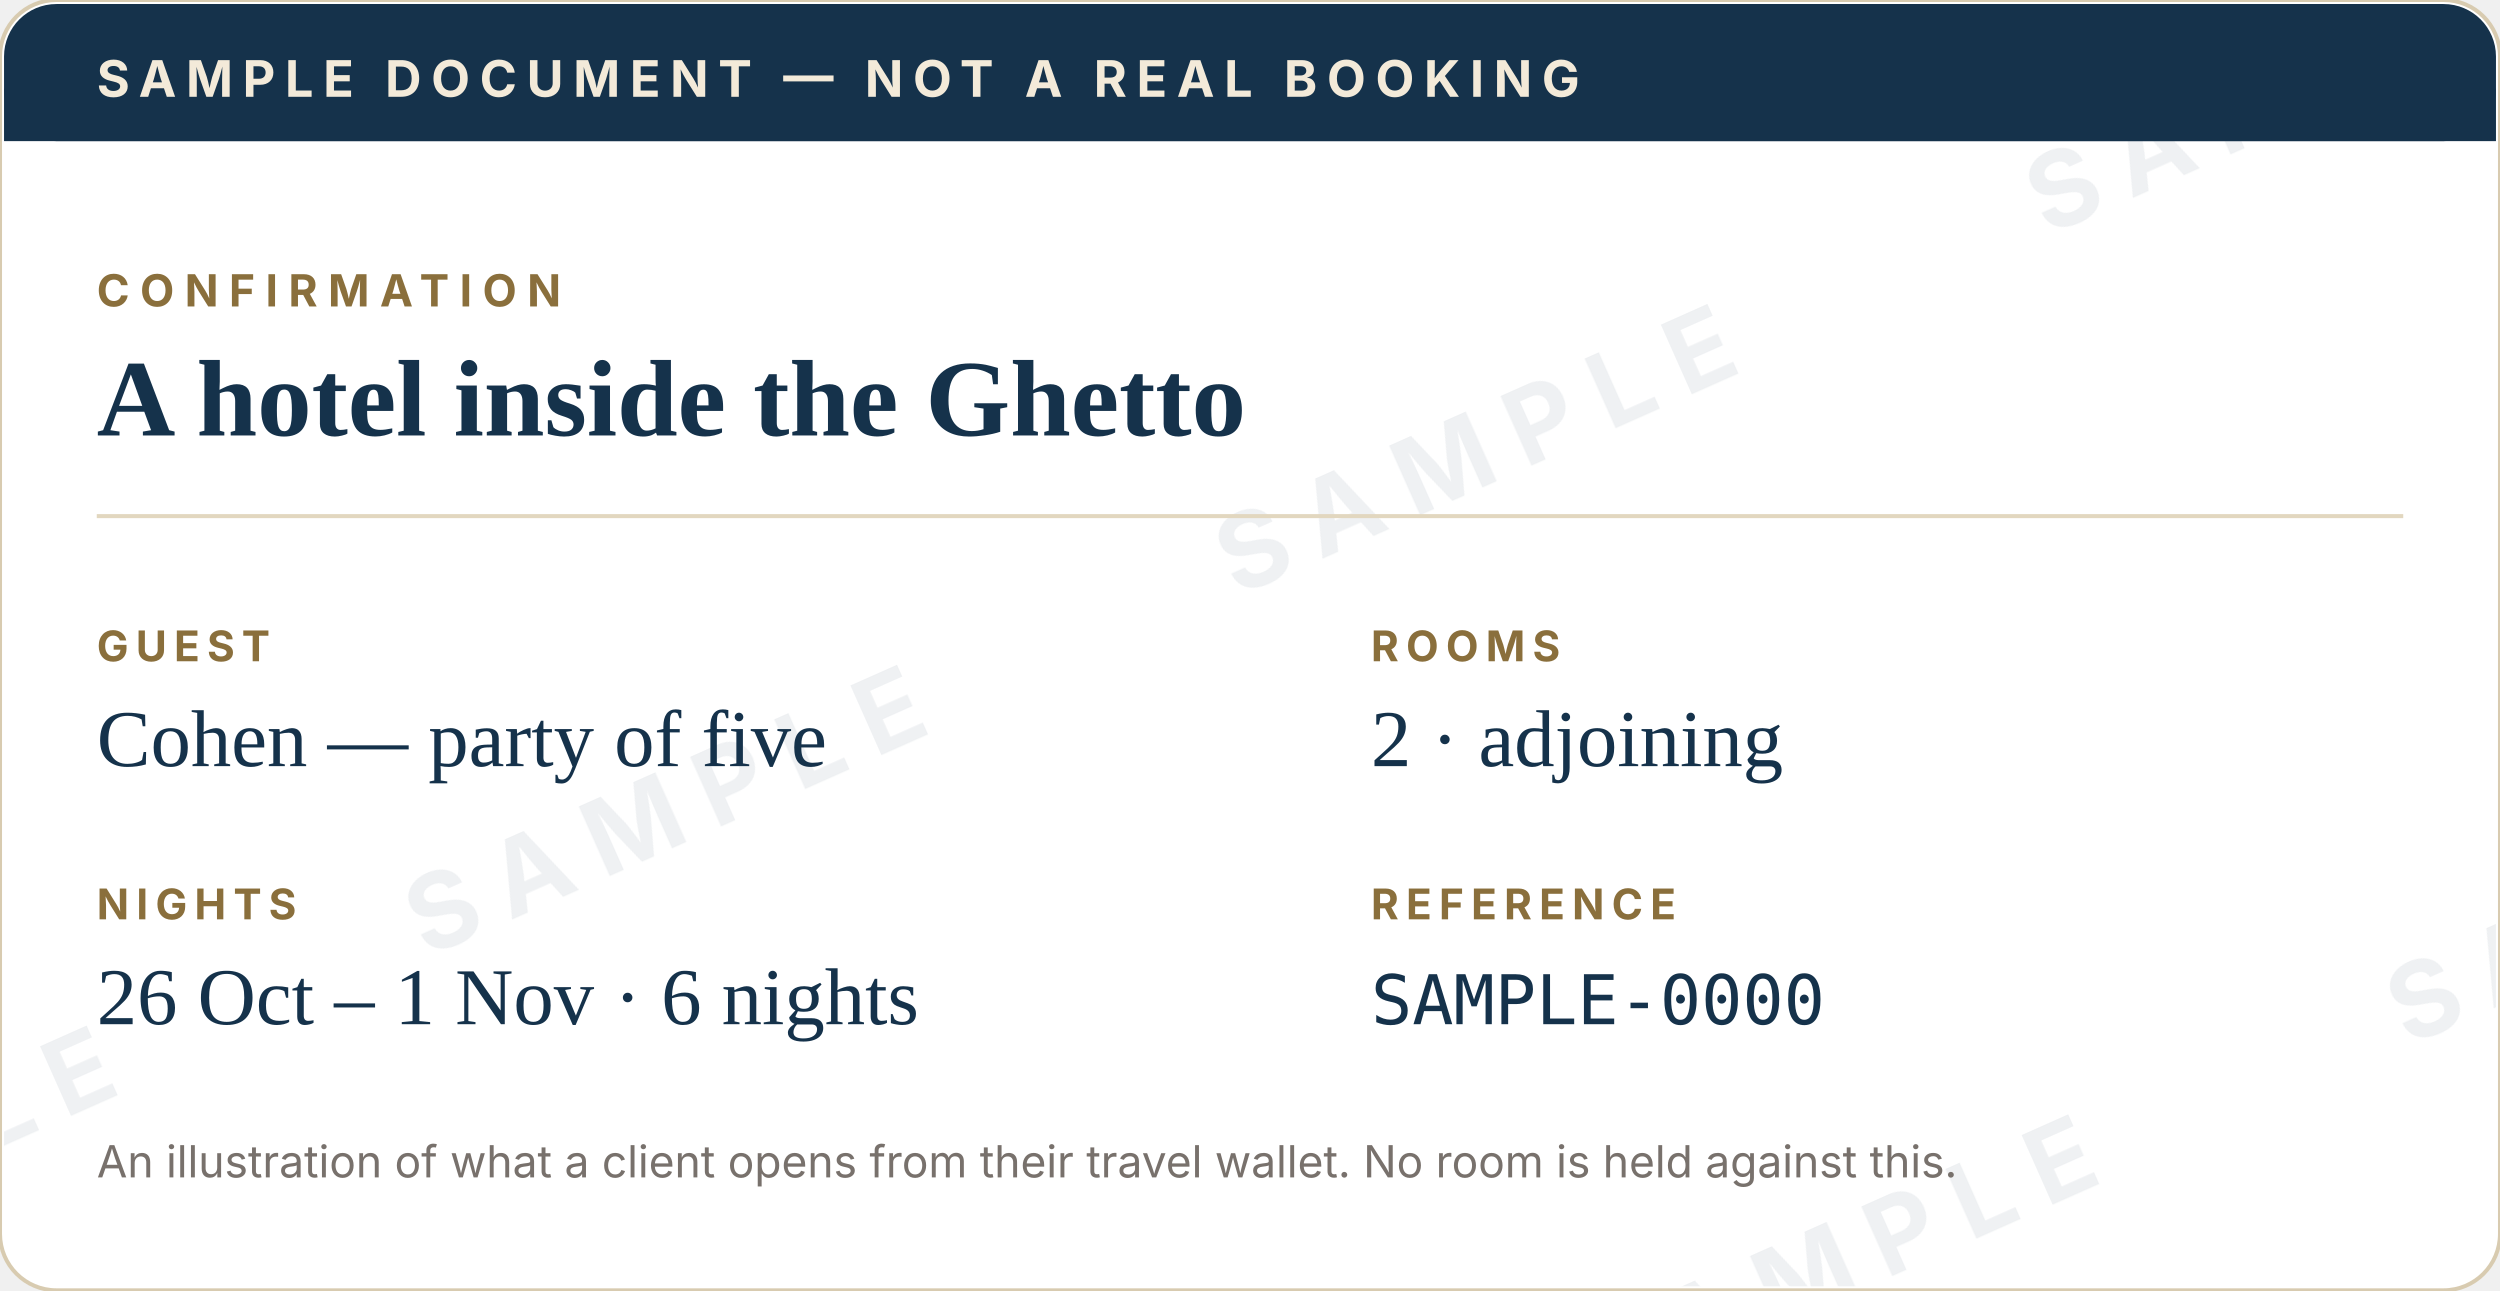
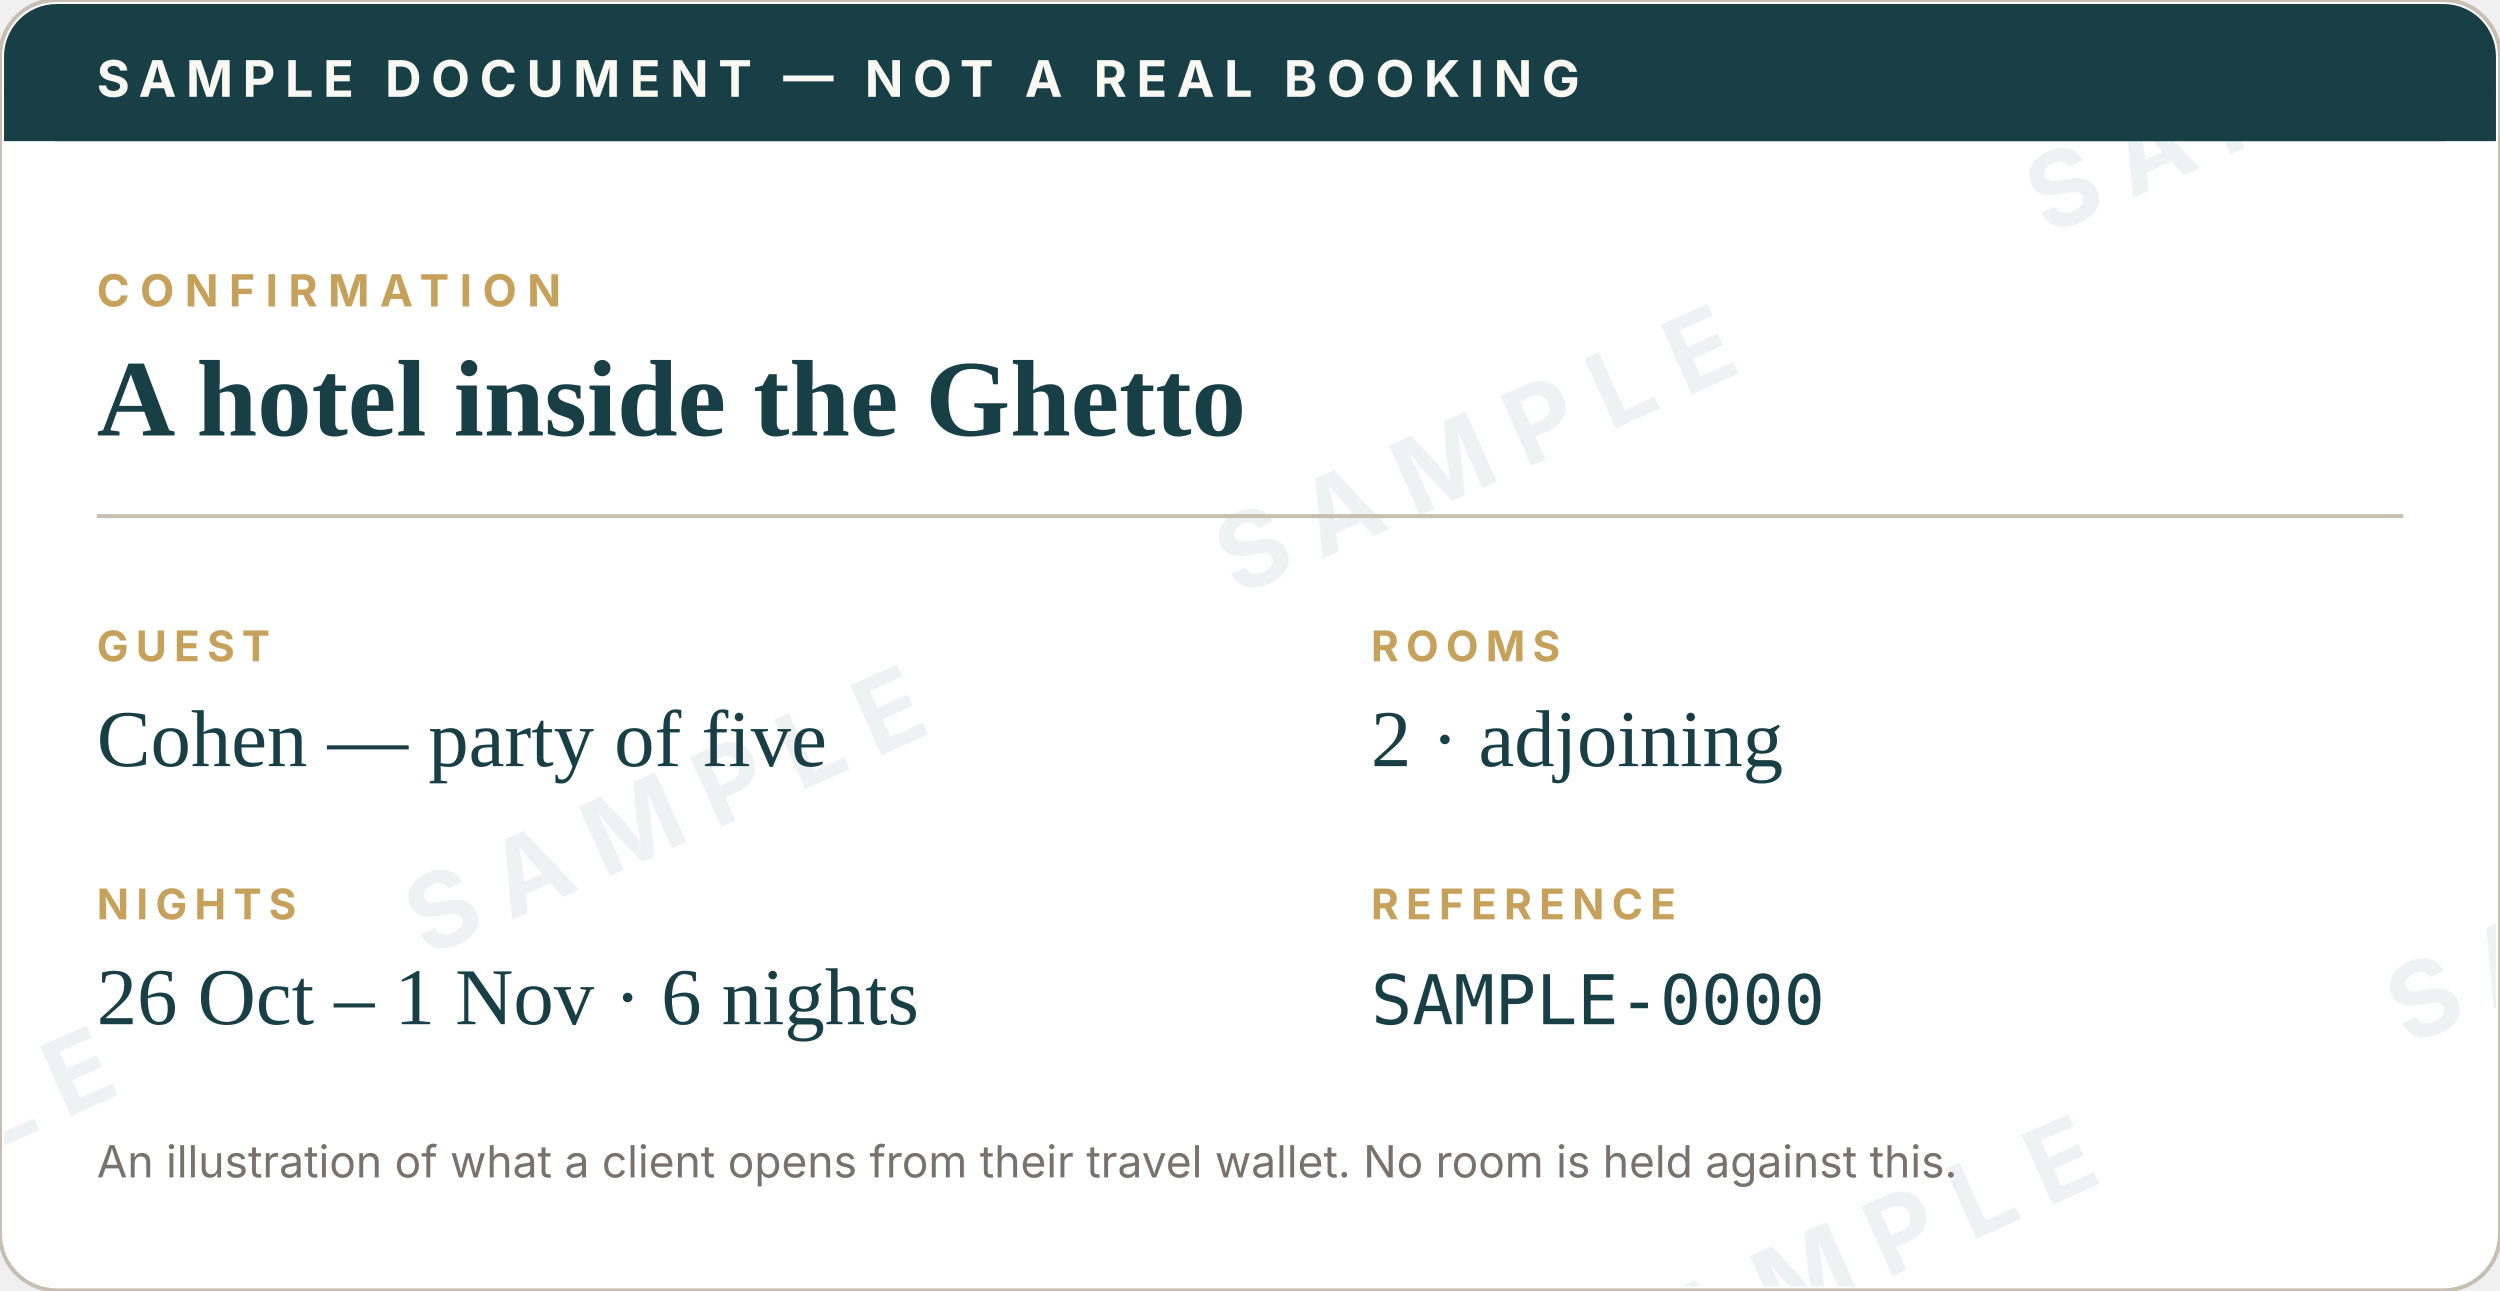
<svg xmlns="http://www.w3.org/2000/svg" viewBox="0 0 620 320" width="620" height="320" role="img" aria-label="Sample hotel confirmation, 26 October to 1 November, two rooms. Not a real confirmation.">
  <defs>
    <pattern id="sample3" width="220" height="220" patternUnits="userSpaceOnUse" patternTransform="rotate(-24)">
-       <text x="0" y="40" font-family="Inter, Arial, Helvetica, sans-serif" font-size="26" font-weight="700" letter-spacing="6" fill="#15324b" fill-opacity="0.07">SAMPLE</text>
+       <text x="0" y="40" font-family="Inter, Arial, Helvetica, sans-serif" font-size="26" font-weight="700" letter-spacing="6" fill="#193F46" fill-opacity="0.07">SAMPLE</text>
    </pattern>
  </defs>
-   <rect width="620" height="320" rx="14" fill="#ffffff" stroke="#d8cbb0" />
+   <rect width="620" height="320" rx="14" fill="#ffffff" stroke="#C7BFB1" />
  <rect x="1" y="1" width="618" height="318" rx="13" fill="url(#sample3)" />
-   <rect x="1" y="1" width="618" height="34" rx="13" fill="#15324b" />
-   <rect x="1" y="22" width="618" height="13" fill="#15324b" />
-   <text x="24" y="24" font-family="Inter, Arial, Helvetica, sans-serif" font-size="12.5" font-weight="700" letter-spacing="2.4" fill="#f3ead9">SAMPLE DOCUMENT — NOT A REAL BOOKING</text>
-   <text x="24" y="76" font-family="Inter, Arial, Helvetica, sans-serif" font-size="11" font-weight="700" letter-spacing="2.6" fill="#8a6f3c">CONFIRMATION</text>
-   <text x="24" y="108" font-family="Georgia, 'Times New Roman', serif" font-size="27" font-weight="700" fill="#15324b">A hotel inside the Ghetto</text>
-   <line x1="24" y1="128" x2="596" y2="128" stroke="#e2d7bf" />
-   <text x="24" y="164" font-family="Inter, Arial, Helvetica, sans-serif" font-size="10.5" font-weight="700" letter-spacing="1.8" fill="#8a6f3c">GUEST</text>
-   <text x="24" y="190" font-family="Georgia, 'Times New Roman', serif" font-size="20" fill="#15324b">Cohen — party of five</text>
-   <text x="24" y="228" font-family="Inter, Arial, Helvetica, sans-serif" font-size="10.5" font-weight="700" letter-spacing="1.8" fill="#8a6f3c">NIGHTS</text>
-   <text x="24" y="254" font-family="Georgia, 'Times New Roman', serif" font-size="20" fill="#15324b">26 Oct – 1 Nov · 6 nights</text>
-   <text x="340" y="164" font-family="Inter, Arial, Helvetica, sans-serif" font-size="10.5" font-weight="700" letter-spacing="1.8" fill="#8a6f3c">ROOMS</text>
-   <text x="340" y="190" font-family="Georgia, 'Times New Roman', serif" font-size="20" fill="#15324b">2 · adjoining</text>
-   <text x="340" y="228" font-family="Inter, Arial, Helvetica, sans-serif" font-size="10.5" font-weight="700" letter-spacing="1.8" fill="#8a6f3c">REFERENCE</text>
-   <text x="340" y="254" font-family="ui-monospace, Menlo, monospace" font-size="17" fill="#15324b">SAMPLE-0000</text>
+   <rect x="1" y="1" width="618" height="34" rx="13" fill="#193F46" />
+   <rect x="1" y="22" width="618" height="13" fill="#193F46" />
+   <text x="24" y="24" font-family="Inter, Arial, Helvetica, sans-serif" font-size="12.5" font-weight="700" letter-spacing="2.4" fill="#FAF8F3">SAMPLE DOCUMENT — NOT A REAL BOOKING</text>
+   <text x="24" y="76" font-family="Inter, Arial, Helvetica, sans-serif" font-size="11" font-weight="700" letter-spacing="2.6" fill="#C6A15B">CONFIRMATION</text>
+   <text x="24" y="108" font-family="Georgia, 'Times New Roman', serif" font-size="27" font-weight="700" fill="#193F46">A hotel inside the Ghetto</text>
+   <line x1="24" y1="128" x2="596" y2="128" stroke="#C7BFB1" />
+   <text x="24" y="164" font-family="Inter, Arial, Helvetica, sans-serif" font-size="10.5" font-weight="700" letter-spacing="1.8" fill="#C6A15B">GUEST</text>
+   <text x="24" y="190" font-family="Georgia, 'Times New Roman', serif" font-size="20" fill="#193F46">Cohen — party of five</text>
+   <text x="24" y="228" font-family="Inter, Arial, Helvetica, sans-serif" font-size="10.5" font-weight="700" letter-spacing="1.8" fill="#C6A15B">NIGHTS</text>
+   <text x="24" y="254" font-family="Georgia, 'Times New Roman', serif" font-size="20" fill="#193F46">26 Oct – 1 Nov · 6 nights</text>
+   <text x="340" y="164" font-family="Inter, Arial, Helvetica, sans-serif" font-size="10.5" font-weight="700" letter-spacing="1.8" fill="#C6A15B">ROOMS</text>
+   <text x="340" y="190" font-family="Georgia, 'Times New Roman', serif" font-size="20" fill="#193F46">2 · adjoining</text>
+   <text x="340" y="228" font-family="Inter, Arial, Helvetica, sans-serif" font-size="10.5" font-weight="700" letter-spacing="1.8" fill="#C6A15B">REFERENCE</text>
+   <text x="340" y="254" font-family="ui-monospace, Menlo, monospace" font-size="17" fill="#193F46">SAMPLE-0000</text>
  <text x="24" y="292" font-family="Inter, Arial, Helvetica, sans-serif" font-size="11" fill="#78716c">
    An illustration of what a client opens from their travel wallet. No room is held against this.
  </text>
</svg>
